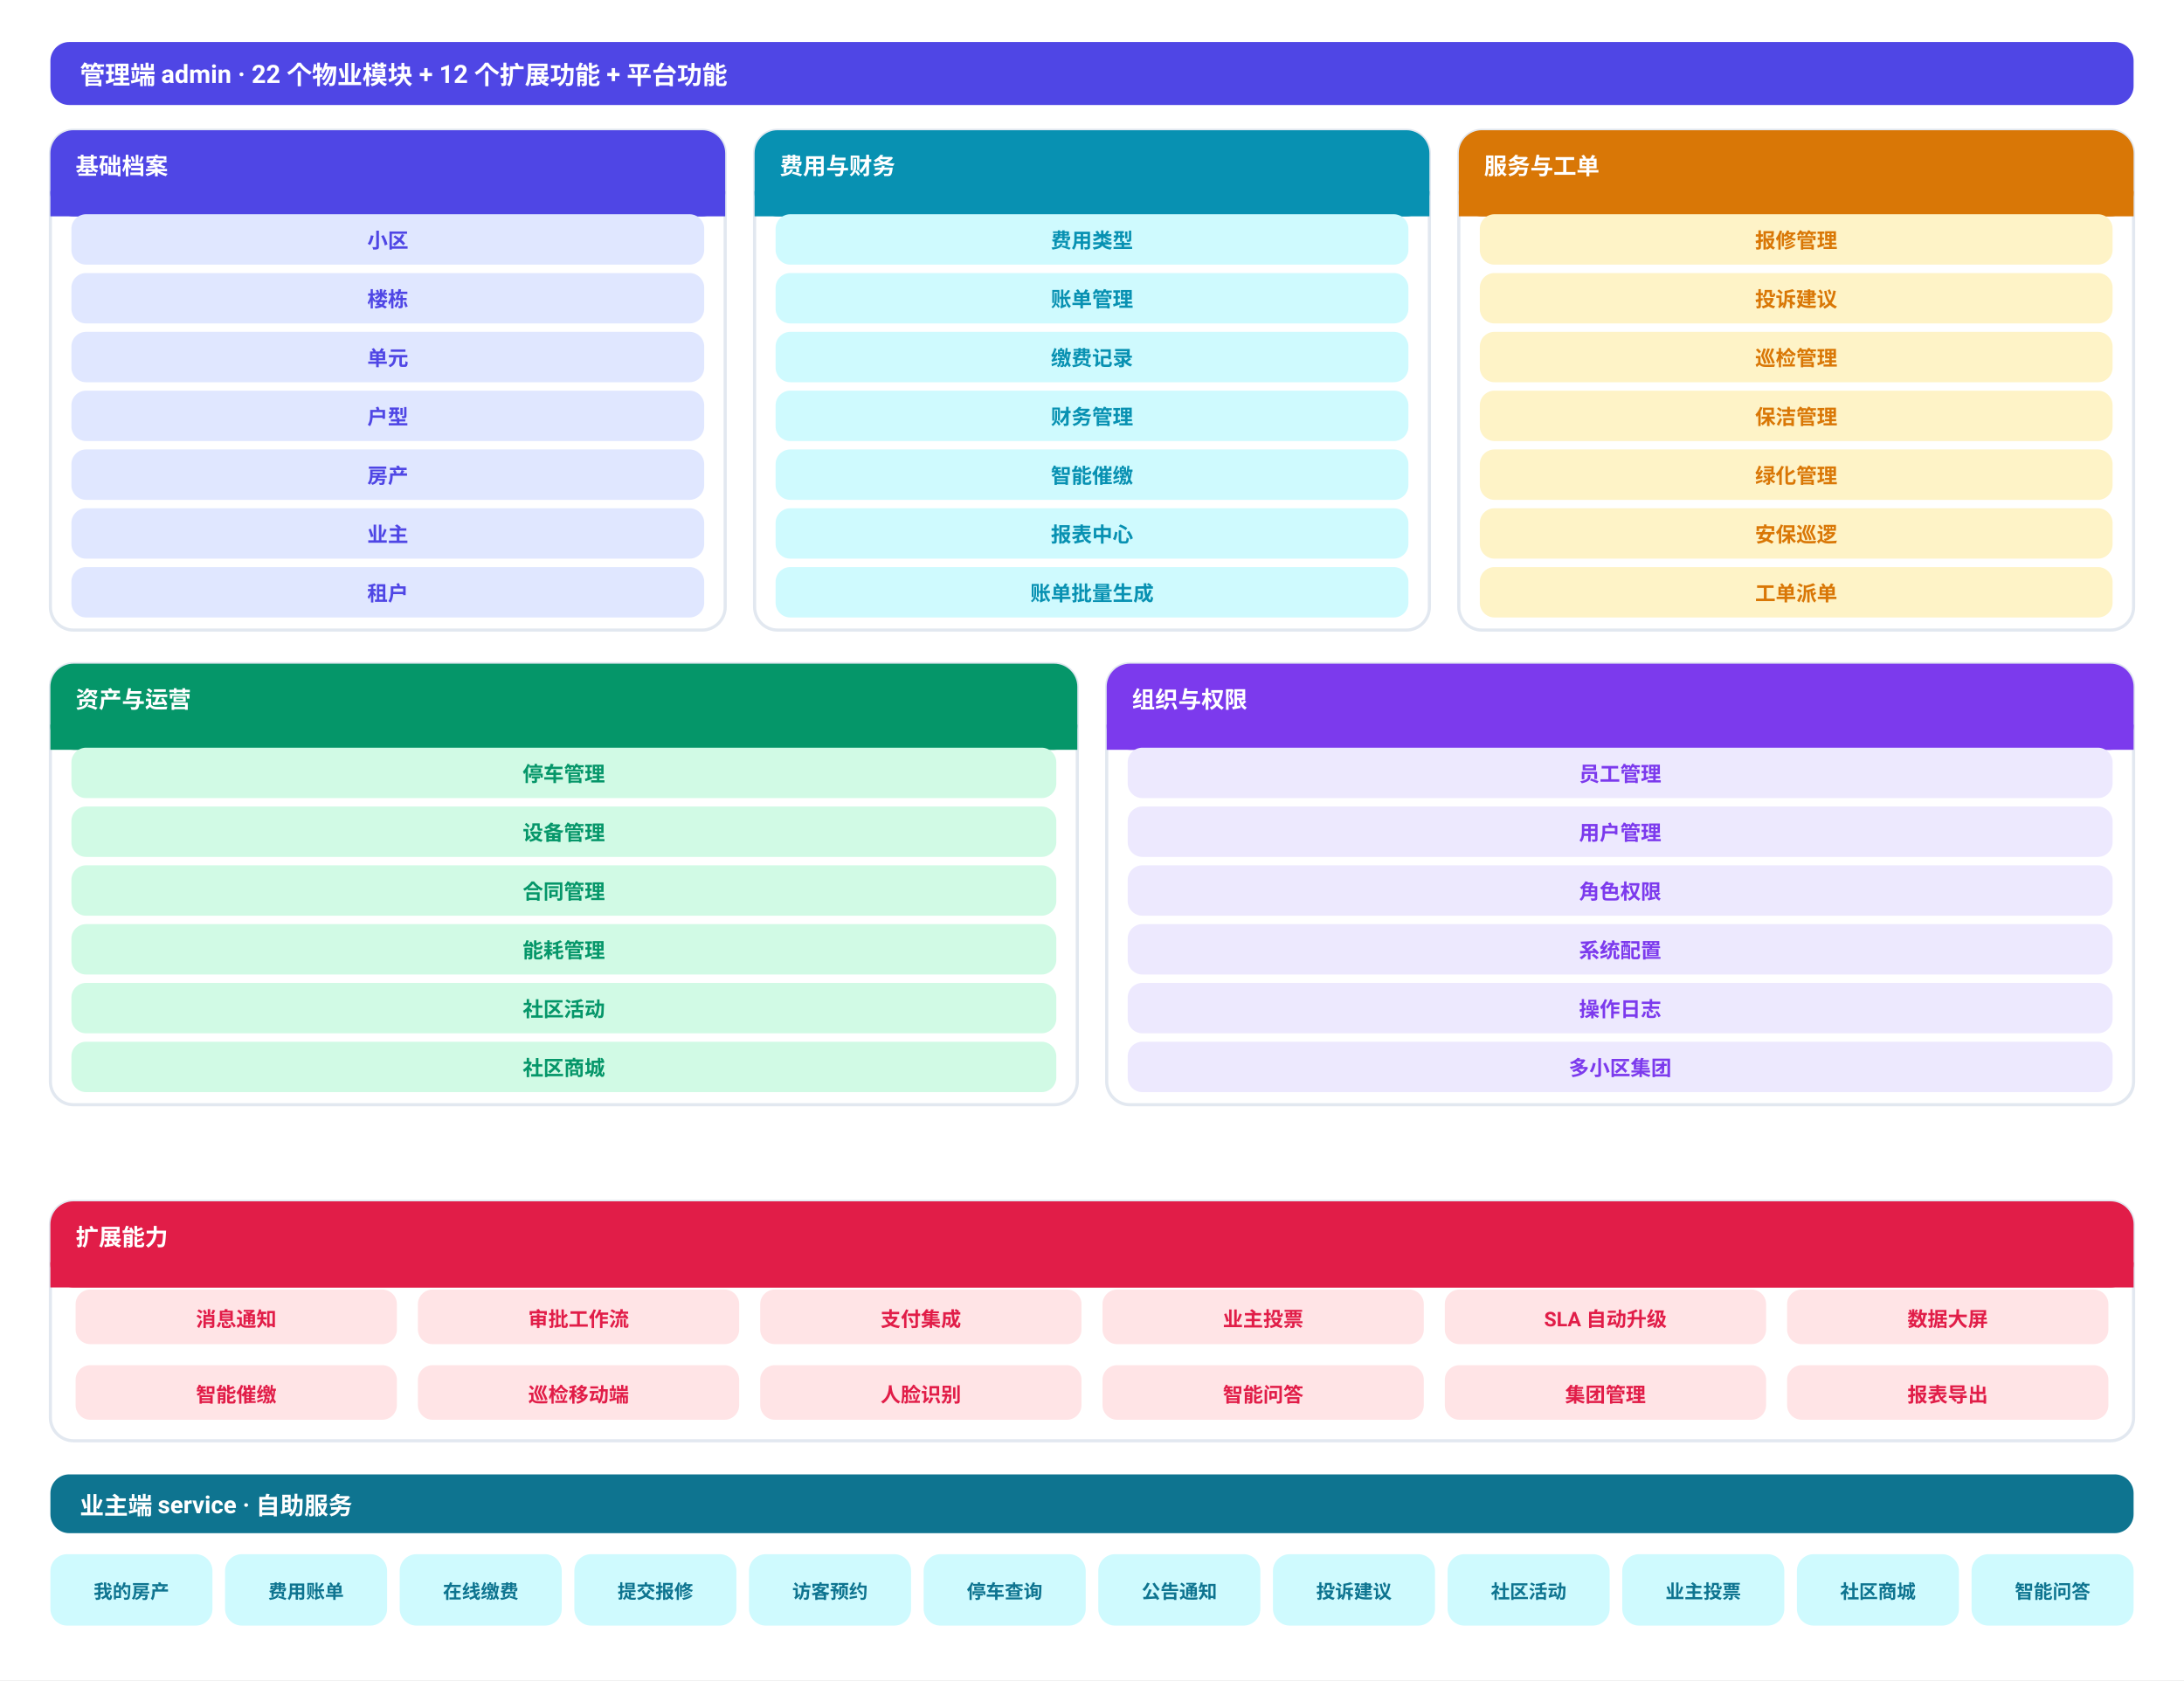
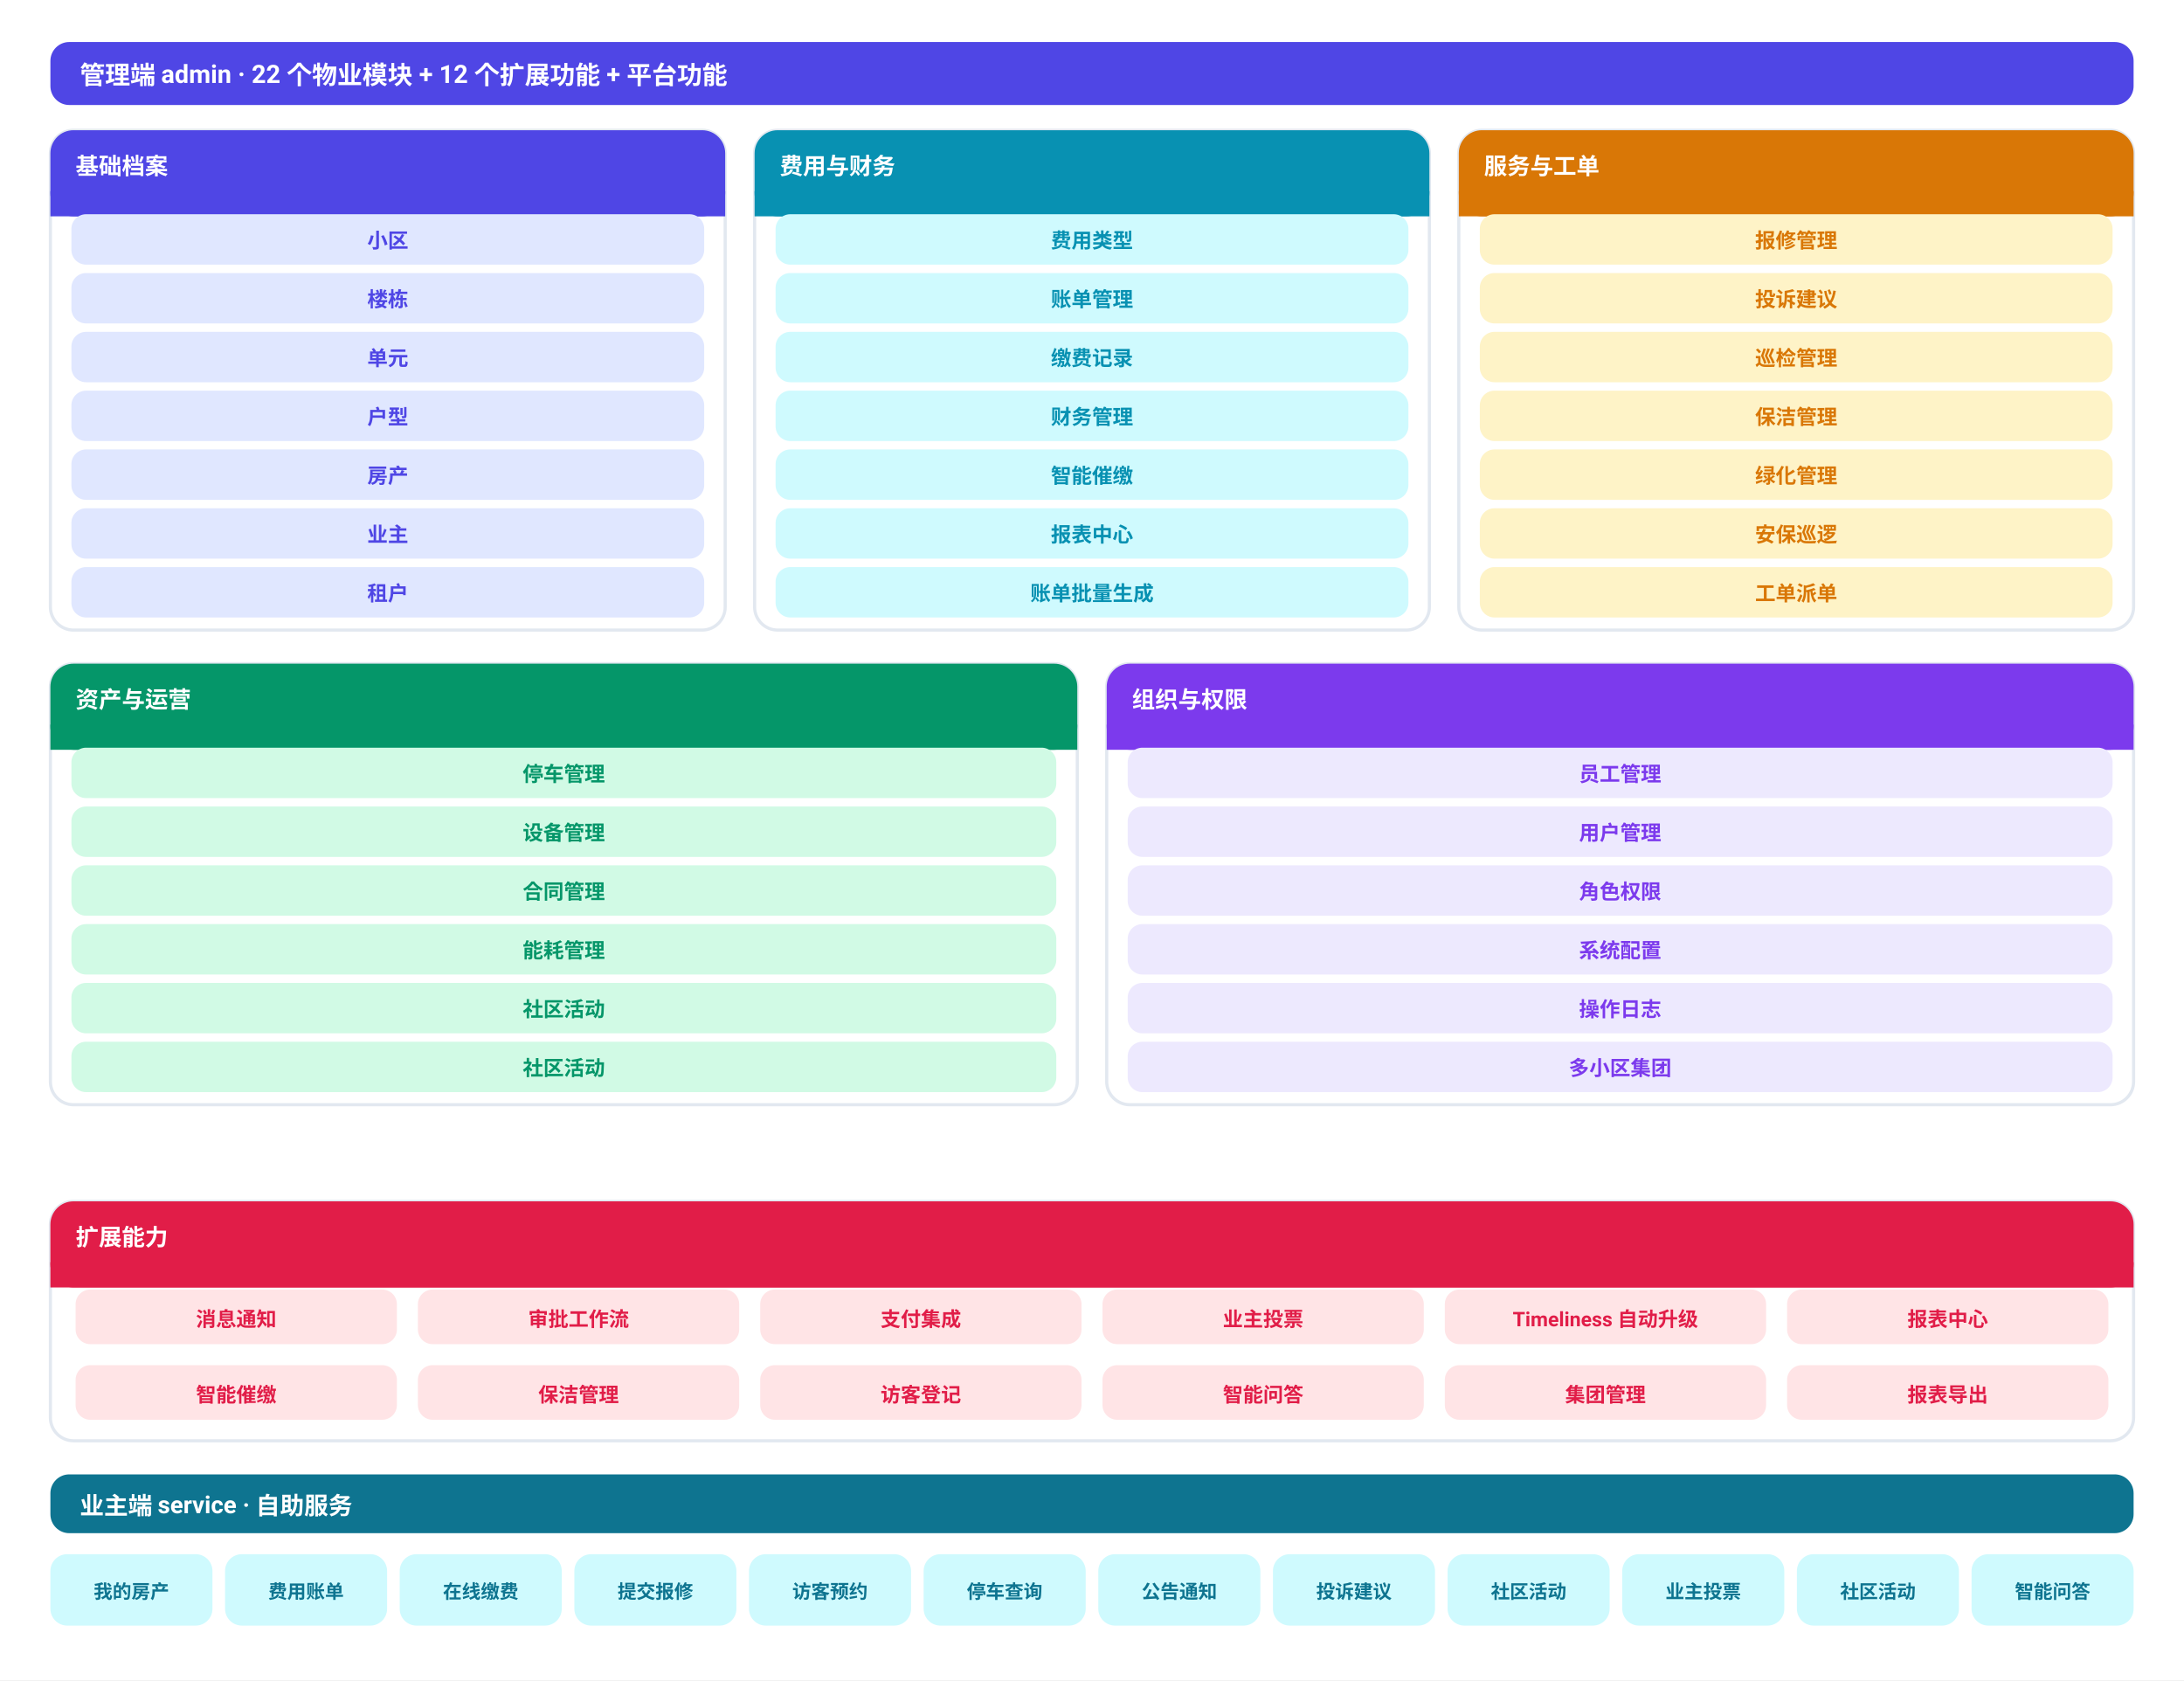
<svg xmlns="http://www.w3.org/2000/svg" viewBox="0 0 1040 800" width="1040" height="800" role="img">
  <defs>
    <marker id="arrow" viewBox="0 0 10 10" refX="9" refY="5" markerWidth="6" markerHeight="6" orient="auto-start-reverse">
      <path d="M0 0L10 5L0 10z" fill="#C7D2FE" />
    </marker>
    <marker id="arroww" viewBox="0 0 10 10" refX="9" refY="5" markerWidth="5.5" markerHeight="5.5" orient="auto-start-reverse">
      <path d="M0 0L10 5L0 10z" fill="#FFFFFF" />
    </marker>
  </defs>
  <rect width="1040" height="800" fill="#FFFFFF" />
  <rect x="24" y="20" width="992" height="30" rx="9" fill="#4F46E5" />
  <text x="38" y="40" font-family="'PingFang SC','Microsoft YaHei','Hiragino Sans GB','Noto Sans SC','Source Han Sans SC',system-ui,-apple-system,'Segoe UI',Roboto,sans-serif" font-size="12" fill="#FFFFFF" text-anchor="start" font-weight="700">管理端 admin · 22 个物业模块 + 12 个扩展功能 + 平台功能</text>
  <rect x="24" y="62" width="321.333" height="238" rx="11" fill="#FFFFFF" stroke="#E2E8F0" stroke-width="1.5" />
  <rect x="24" y="62" width="321.333" height="41" rx="11" fill="#4F46E5" />
  <rect x="24" y="91" width="321.333" height="12" rx="0" fill="#4F46E5" />
  <text x="36" y="83" font-family="'PingFang SC','Microsoft YaHei','Hiragino Sans GB','Noto Sans SC','Source Han Sans SC',system-ui,-apple-system,'Segoe UI',Roboto,sans-serif" font-size="11" fill="#FFFFFF" text-anchor="start" font-weight="700">基础档案</text>
  <rect x="34" y="102" width="301.333" height="24" rx="7" fill="#E0E7FF" />
  <text x="184.667" y="118" font-family="'PingFang SC','Microsoft YaHei','Hiragino Sans GB','Noto Sans SC','Source Han Sans SC',system-ui,-apple-system,'Segoe UI',Roboto,sans-serif" font-size="9.8" fill="#4F46E5" text-anchor="middle" font-weight="600">小区</text>
  <rect x="34" y="130" width="301.333" height="24" rx="7" fill="#E0E7FF" />
  <text x="184.667" y="146" font-family="'PingFang SC','Microsoft YaHei','Hiragino Sans GB','Noto Sans SC','Source Han Sans SC',system-ui,-apple-system,'Segoe UI',Roboto,sans-serif" font-size="9.8" fill="#4F46E5" text-anchor="middle" font-weight="600">楼栋</text>
  <rect x="34" y="158" width="301.333" height="24" rx="7" fill="#E0E7FF" />
  <text x="184.667" y="174" font-family="'PingFang SC','Microsoft YaHei','Hiragino Sans GB','Noto Sans SC','Source Han Sans SC',system-ui,-apple-system,'Segoe UI',Roboto,sans-serif" font-size="9.8" fill="#4F46E5" text-anchor="middle" font-weight="600">单元</text>
  <rect x="34" y="186" width="301.333" height="24" rx="7" fill="#E0E7FF" />
  <text x="184.667" y="202" font-family="'PingFang SC','Microsoft YaHei','Hiragino Sans GB','Noto Sans SC','Source Han Sans SC',system-ui,-apple-system,'Segoe UI',Roboto,sans-serif" font-size="9.8" fill="#4F46E5" text-anchor="middle" font-weight="600">户型</text>
  <rect x="34" y="214" width="301.333" height="24" rx="7" fill="#E0E7FF" />
  <text x="184.667" y="230" font-family="'PingFang SC','Microsoft YaHei','Hiragino Sans GB','Noto Sans SC','Source Han Sans SC',system-ui,-apple-system,'Segoe UI',Roboto,sans-serif" font-size="9.8" fill="#4F46E5" text-anchor="middle" font-weight="600">房产</text>
  <rect x="34" y="242" width="301.333" height="24" rx="7" fill="#E0E7FF" />
  <text x="184.667" y="258" font-family="'PingFang SC','Microsoft YaHei','Hiragino Sans GB','Noto Sans SC','Source Han Sans SC',system-ui,-apple-system,'Segoe UI',Roboto,sans-serif" font-size="9.8" fill="#4F46E5" text-anchor="middle" font-weight="600">业主</text>
  <rect x="34" y="270" width="301.333" height="24" rx="7" fill="#E0E7FF" />
  <text x="184.667" y="286" font-family="'PingFang SC','Microsoft YaHei','Hiragino Sans GB','Noto Sans SC','Source Han Sans SC',system-ui,-apple-system,'Segoe UI',Roboto,sans-serif" font-size="9.8" fill="#4F46E5" text-anchor="middle" font-weight="600">租户</text>
  <rect x="359.333" y="62" width="321.333" height="238" rx="11" fill="#FFFFFF" stroke="#E2E8F0" stroke-width="1.5" />
  <rect x="359.333" y="62" width="321.333" height="41" rx="11" fill="#0891B2" />
  <rect x="359.333" y="91" width="321.333" height="12" rx="0" fill="#0891B2" />
  <text x="371.333" y="83" font-family="'PingFang SC','Microsoft YaHei','Hiragino Sans GB','Noto Sans SC','Source Han Sans SC',system-ui,-apple-system,'Segoe UI',Roboto,sans-serif" font-size="11" fill="#FFFFFF" text-anchor="start" font-weight="700">费用与财务</text>
  <rect x="369.333" y="102" width="301.333" height="24" rx="7" fill="#CFFAFE" />
  <text x="520.0" y="118" font-family="'PingFang SC','Microsoft YaHei','Hiragino Sans GB','Noto Sans SC','Source Han Sans SC',system-ui,-apple-system,'Segoe UI',Roboto,sans-serif" font-size="9.8" fill="#0891B2" text-anchor="middle" font-weight="600">费用类型</text>
  <rect x="369.333" y="130" width="301.333" height="24" rx="7" fill="#CFFAFE" />
  <text x="520.0" y="146" font-family="'PingFang SC','Microsoft YaHei','Hiragino Sans GB','Noto Sans SC','Source Han Sans SC',system-ui,-apple-system,'Segoe UI',Roboto,sans-serif" font-size="9.8" fill="#0891B2" text-anchor="middle" font-weight="600">账单管理</text>
  <rect x="369.333" y="158" width="301.333" height="24" rx="7" fill="#CFFAFE" />
  <text x="520.0" y="174" font-family="'PingFang SC','Microsoft YaHei','Hiragino Sans GB','Noto Sans SC','Source Han Sans SC',system-ui,-apple-system,'Segoe UI',Roboto,sans-serif" font-size="9.8" fill="#0891B2" text-anchor="middle" font-weight="600">缴费记录</text>
  <rect x="369.333" y="186" width="301.333" height="24" rx="7" fill="#CFFAFE" />
  <text x="520.0" y="202" font-family="'PingFang SC','Microsoft YaHei','Hiragino Sans GB','Noto Sans SC','Source Han Sans SC',system-ui,-apple-system,'Segoe UI',Roboto,sans-serif" font-size="9.8" fill="#0891B2" text-anchor="middle" font-weight="600">财务管理</text>
  <rect x="369.333" y="214" width="301.333" height="24" rx="7" fill="#CFFAFE" />
  <text x="520.0" y="230" font-family="'PingFang SC','Microsoft YaHei','Hiragino Sans GB','Noto Sans SC','Source Han Sans SC',system-ui,-apple-system,'Segoe UI',Roboto,sans-serif" font-size="9.8" fill="#0891B2" text-anchor="middle" font-weight="600">智能催缴</text>
  <rect x="369.333" y="242" width="301.333" height="24" rx="7" fill="#CFFAFE" />
  <text x="520.0" y="258" font-family="'PingFang SC','Microsoft YaHei','Hiragino Sans GB','Noto Sans SC','Source Han Sans SC',system-ui,-apple-system,'Segoe UI',Roboto,sans-serif" font-size="9.8" fill="#0891B2" text-anchor="middle" font-weight="600">报表中心</text>
  <rect x="369.333" y="270" width="301.333" height="24" rx="7" fill="#CFFAFE" />
  <text x="520.0" y="286" font-family="'PingFang SC','Microsoft YaHei','Hiragino Sans GB','Noto Sans SC','Source Han Sans SC',system-ui,-apple-system,'Segoe UI',Roboto,sans-serif" font-size="9.8" fill="#0891B2" text-anchor="middle" font-weight="600">账单批量生成</text>
  <rect x="694.667" y="62" width="321.333" height="238" rx="11" fill="#FFFFFF" stroke="#E2E8F0" stroke-width="1.5" />
  <rect x="694.667" y="62" width="321.333" height="41" rx="11" fill="#D97706" />
  <rect x="694.667" y="91" width="321.333" height="12" rx="0" fill="#D97706" />
  <text x="706.667" y="83" font-family="'PingFang SC','Microsoft YaHei','Hiragino Sans GB','Noto Sans SC','Source Han Sans SC',system-ui,-apple-system,'Segoe UI',Roboto,sans-serif" font-size="11" fill="#FFFFFF" text-anchor="start" font-weight="700">服务与工单</text>
  <rect x="704.667" y="102" width="301.333" height="24" rx="7" fill="#FEF3C7" />
  <text x="855.333" y="118" font-family="'PingFang SC','Microsoft YaHei','Hiragino Sans GB','Noto Sans SC','Source Han Sans SC',system-ui,-apple-system,'Segoe UI',Roboto,sans-serif" font-size="9.8" fill="#D97706" text-anchor="middle" font-weight="600">报修管理</text>
  <rect x="704.667" y="130" width="301.333" height="24" rx="7" fill="#FEF3C7" />
  <text x="855.333" y="146" font-family="'PingFang SC','Microsoft YaHei','Hiragino Sans GB','Noto Sans SC','Source Han Sans SC',system-ui,-apple-system,'Segoe UI',Roboto,sans-serif" font-size="9.8" fill="#D97706" text-anchor="middle" font-weight="600">投诉建议</text>
  <rect x="704.667" y="158" width="301.333" height="24" rx="7" fill="#FEF3C7" />
  <text x="855.333" y="174" font-family="'PingFang SC','Microsoft YaHei','Hiragino Sans GB','Noto Sans SC','Source Han Sans SC',system-ui,-apple-system,'Segoe UI',Roboto,sans-serif" font-size="9.8" fill="#D97706" text-anchor="middle" font-weight="600">巡检管理</text>
  <rect x="704.667" y="186" width="301.333" height="24" rx="7" fill="#FEF3C7" />
  <text x="855.333" y="202" font-family="'PingFang SC','Microsoft YaHei','Hiragino Sans GB','Noto Sans SC','Source Han Sans SC',system-ui,-apple-system,'Segoe UI',Roboto,sans-serif" font-size="9.8" fill="#D97706" text-anchor="middle" font-weight="600">保洁管理</text>
  <rect x="704.667" y="214" width="301.333" height="24" rx="7" fill="#FEF3C7" />
  <text x="855.333" y="230" font-family="'PingFang SC','Microsoft YaHei','Hiragino Sans GB','Noto Sans SC','Source Han Sans SC',system-ui,-apple-system,'Segoe UI',Roboto,sans-serif" font-size="9.8" fill="#D97706" text-anchor="middle" font-weight="600">绿化管理</text>
  <rect x="704.667" y="242" width="301.333" height="24" rx="7" fill="#FEF3C7" />
  <text x="855.333" y="258" font-family="'PingFang SC','Microsoft YaHei','Hiragino Sans GB','Noto Sans SC','Source Han Sans SC',system-ui,-apple-system,'Segoe UI',Roboto,sans-serif" font-size="9.8" fill="#D97706" text-anchor="middle" font-weight="600">安保巡逻</text>
  <rect x="704.667" y="270" width="301.333" height="24" rx="7" fill="#FEF3C7" />
  <text x="855.333" y="286" font-family="'PingFang SC','Microsoft YaHei','Hiragino Sans GB','Noto Sans SC','Source Han Sans SC',system-ui,-apple-system,'Segoe UI',Roboto,sans-serif" font-size="9.8" fill="#D97706" text-anchor="middle" font-weight="600">工单派单</text>
  <rect x="24" y="316" width="489.0" height="210" rx="11" fill="#FFFFFF" stroke="#E2E8F0" stroke-width="1.5" />
  <rect x="24" y="316" width="489.0" height="41" rx="11" fill="#059669" />
  <rect x="24" y="345" width="489.0" height="12" rx="0" fill="#059669" />
  <text x="36" y="337" font-family="'PingFang SC','Microsoft YaHei','Hiragino Sans GB','Noto Sans SC','Source Han Sans SC',system-ui,-apple-system,'Segoe UI',Roboto,sans-serif" font-size="11" fill="#FFFFFF" text-anchor="start" font-weight="700">资产与运营</text>
  <rect x="34" y="356" width="469.0" height="24" rx="7" fill="#D1FAE5" />
  <text x="268.5" y="372" font-family="'PingFang SC','Microsoft YaHei','Hiragino Sans GB','Noto Sans SC','Source Han Sans SC',system-ui,-apple-system,'Segoe UI',Roboto,sans-serif" font-size="9.8" fill="#059669" text-anchor="middle" font-weight="600">停车管理</text>
  <rect x="34" y="384" width="469.0" height="24" rx="7" fill="#D1FAE5" />
  <text x="268.5" y="400" font-family="'PingFang SC','Microsoft YaHei','Hiragino Sans GB','Noto Sans SC','Source Han Sans SC',system-ui,-apple-system,'Segoe UI',Roboto,sans-serif" font-size="9.8" fill="#059669" text-anchor="middle" font-weight="600">设备管理</text>
  <rect x="34" y="412" width="469.0" height="24" rx="7" fill="#D1FAE5" />
  <text x="268.5" y="428" font-family="'PingFang SC','Microsoft YaHei','Hiragino Sans GB','Noto Sans SC','Source Han Sans SC',system-ui,-apple-system,'Segoe UI',Roboto,sans-serif" font-size="9.8" fill="#059669" text-anchor="middle" font-weight="600">合同管理</text>
  <rect x="34" y="440" width="469.0" height="24" rx="7" fill="#D1FAE5" />
  <text x="268.5" y="456" font-family="'PingFang SC','Microsoft YaHei','Hiragino Sans GB','Noto Sans SC','Source Han Sans SC',system-ui,-apple-system,'Segoe UI',Roboto,sans-serif" font-size="9.8" fill="#059669" text-anchor="middle" font-weight="600">能耗管理</text>
  <rect x="34" y="468" width="469.0" height="24" rx="7" fill="#D1FAE5" />
  <text x="268.5" y="484" font-family="'PingFang SC','Microsoft YaHei','Hiragino Sans GB','Noto Sans SC','Source Han Sans SC',system-ui,-apple-system,'Segoe UI',Roboto,sans-serif" font-size="9.8" fill="#059669" text-anchor="middle" font-weight="600">社区活动</text>
  <rect x="34" y="496" width="469.0" height="24" rx="7" fill="#D1FAE5" />
-   <text x="268.5" y="512" font-family="'PingFang SC','Microsoft YaHei','Hiragino Sans GB','Noto Sans SC','Source Han Sans SC',system-ui,-apple-system,'Segoe UI',Roboto,sans-serif" font-size="9.8" fill="#059669" text-anchor="middle" font-weight="600">社区商城</text>
+   <text x="268.5" y="512" font-family="'PingFang SC','Microsoft YaHei','Hiragino Sans GB','Noto Sans SC','Source Han Sans SC',system-ui,-apple-system,'Segoe UI',Roboto,sans-serif" font-size="9.8" fill="#059669" text-anchor="middle" font-weight="600">社区活动</text>
  <rect x="527.0" y="316" width="489.0" height="210" rx="11" fill="#FFFFFF" stroke="#E2E8F0" stroke-width="1.5" />
  <rect x="527.0" y="316" width="489.0" height="41" rx="11" fill="#7C3AED" />
  <rect x="527.0" y="345" width="489.0" height="12" rx="0" fill="#7C3AED" />
  <text x="539.0" y="337" font-family="'PingFang SC','Microsoft YaHei','Hiragino Sans GB','Noto Sans SC','Source Han Sans SC',system-ui,-apple-system,'Segoe UI',Roboto,sans-serif" font-size="11" fill="#FFFFFF" text-anchor="start" font-weight="700">组织与权限</text>
  <rect x="537.0" y="356" width="469.0" height="24" rx="7" fill="#EDE9FE" />
  <text x="771.5" y="372" font-family="'PingFang SC','Microsoft YaHei','Hiragino Sans GB','Noto Sans SC','Source Han Sans SC',system-ui,-apple-system,'Segoe UI',Roboto,sans-serif" font-size="9.8" fill="#7C3AED" text-anchor="middle" font-weight="600">员工管理</text>
  <rect x="537.0" y="384" width="469.0" height="24" rx="7" fill="#EDE9FE" />
  <text x="771.5" y="400" font-family="'PingFang SC','Microsoft YaHei','Hiragino Sans GB','Noto Sans SC','Source Han Sans SC',system-ui,-apple-system,'Segoe UI',Roboto,sans-serif" font-size="9.8" fill="#7C3AED" text-anchor="middle" font-weight="600">用户管理</text>
  <rect x="537.0" y="412" width="469.0" height="24" rx="7" fill="#EDE9FE" />
  <text x="771.5" y="428" font-family="'PingFang SC','Microsoft YaHei','Hiragino Sans GB','Noto Sans SC','Source Han Sans SC',system-ui,-apple-system,'Segoe UI',Roboto,sans-serif" font-size="9.8" fill="#7C3AED" text-anchor="middle" font-weight="600">角色权限</text>
  <rect x="537.0" y="440" width="469.0" height="24" rx="7" fill="#EDE9FE" />
  <text x="771.5" y="456" font-family="'PingFang SC','Microsoft YaHei','Hiragino Sans GB','Noto Sans SC','Source Han Sans SC',system-ui,-apple-system,'Segoe UI',Roboto,sans-serif" font-size="9.8" fill="#7C3AED" text-anchor="middle" font-weight="600">系统配置</text>
  <rect x="537.0" y="468" width="469.0" height="24" rx="7" fill="#EDE9FE" />
  <text x="771.5" y="484" font-family="'PingFang SC','Microsoft YaHei','Hiragino Sans GB','Noto Sans SC','Source Han Sans SC',system-ui,-apple-system,'Segoe UI',Roboto,sans-serif" font-size="9.8" fill="#7C3AED" text-anchor="middle" font-weight="600">操作日志</text>
  <rect x="537.0" y="496" width="469.0" height="24" rx="7" fill="#EDE9FE" />
  <text x="771.5" y="512" font-family="'PingFang SC','Microsoft YaHei','Hiragino Sans GB','Noto Sans SC','Source Han Sans SC',system-ui,-apple-system,'Segoe UI',Roboto,sans-serif" font-size="9.8" fill="#7C3AED" text-anchor="middle" font-weight="600">多小区集团</text>
  <rect x="24" y="572" width="992" height="114" rx="11" fill="#FFFFFF" stroke="#E2E8F0" stroke-width="1.5" />
  <rect x="24" y="572" width="992" height="41" rx="11" fill="#E11D48" />
  <rect x="24" y="601" width="992" height="12" rx="0" fill="#E11D48" />
  <text x="36" y="593" font-family="'PingFang SC','Microsoft YaHei','Hiragino Sans GB','Noto Sans SC','Source Han Sans SC',system-ui,-apple-system,'Segoe UI',Roboto,sans-serif" font-size="11" fill="#FFFFFF" text-anchor="start" font-weight="700">扩展能力</text>
  <rect x="36.0" y="614" width="153.0" height="26" rx="7" fill="#FFE4E6" />
  <text x="112.5" y="631.5" font-family="'PingFang SC','Microsoft YaHei','Hiragino Sans GB','Noto Sans SC','Source Han Sans SC',system-ui,-apple-system,'Segoe UI',Roboto,sans-serif" font-size="9.6" fill="#E11D48" text-anchor="middle" font-weight="600">消息通知</text>
  <rect x="199.0" y="614" width="153.0" height="26" rx="7" fill="#FFE4E6" />
  <text x="275.5" y="631.5" font-family="'PingFang SC','Microsoft YaHei','Hiragino Sans GB','Noto Sans SC','Source Han Sans SC',system-ui,-apple-system,'Segoe UI',Roboto,sans-serif" font-size="9.6" fill="#E11D48" text-anchor="middle" font-weight="600">审批工作流</text>
  <rect x="362.0" y="614" width="153.0" height="26" rx="7" fill="#FFE4E6" />
  <text x="438.5" y="631.5" font-family="'PingFang SC','Microsoft YaHei','Hiragino Sans GB','Noto Sans SC','Source Han Sans SC',system-ui,-apple-system,'Segoe UI',Roboto,sans-serif" font-size="9.6" fill="#E11D48" text-anchor="middle" font-weight="600">支付集成</text>
  <rect x="525.0" y="614" width="153.0" height="26" rx="7" fill="#FFE4E6" />
  <text x="601.5" y="631.5" font-family="'PingFang SC','Microsoft YaHei','Hiragino Sans GB','Noto Sans SC','Source Han Sans SC',system-ui,-apple-system,'Segoe UI',Roboto,sans-serif" font-size="9.6" fill="#E11D48" text-anchor="middle" font-weight="600">业主投票</text>
  <rect x="688.0" y="614" width="153.0" height="26" rx="7" fill="#FFE4E6" />
-   <text x="764.5" y="631.5" font-family="'PingFang SC','Microsoft YaHei','Hiragino Sans GB','Noto Sans SC','Source Han Sans SC',system-ui,-apple-system,'Segoe UI',Roboto,sans-serif" font-size="9.6" fill="#E11D48" text-anchor="middle" font-weight="600">SLA 自动升级</text>
+   <text x="764.5" y="631.5" font-family="'PingFang SC','Microsoft YaHei','Hiragino Sans GB','Noto Sans SC','Source Han Sans SC',system-ui,-apple-system,'Segoe UI',Roboto,sans-serif" font-size="9.6" fill="#E11D48" text-anchor="middle" font-weight="600">Timeliness 自动升级</text>
  <rect x="851.0" y="614" width="153.0" height="26" rx="7" fill="#FFE4E6" />
-   <text x="927.5" y="631.5" font-family="'PingFang SC','Microsoft YaHei','Hiragino Sans GB','Noto Sans SC','Source Han Sans SC',system-ui,-apple-system,'Segoe UI',Roboto,sans-serif" font-size="9.6" fill="#E11D48" text-anchor="middle" font-weight="600">数据大屏</text>
+   <text x="927.5" y="631.5" font-family="'PingFang SC','Microsoft YaHei','Hiragino Sans GB','Noto Sans SC','Source Han Sans SC',system-ui,-apple-system,'Segoe UI',Roboto,sans-serif" font-size="9.6" fill="#E11D48" text-anchor="middle" font-weight="600">报表中心</text>
  <rect x="36.0" y="650" width="153.0" height="26" rx="7" fill="#FFE4E6" />
  <text x="112.5" y="667.5" font-family="'PingFang SC','Microsoft YaHei','Hiragino Sans GB','Noto Sans SC','Source Han Sans SC',system-ui,-apple-system,'Segoe UI',Roboto,sans-serif" font-size="9.6" fill="#E11D48" text-anchor="middle" font-weight="600">智能催缴</text>
  <rect x="199.0" y="650" width="153.0" height="26" rx="7" fill="#FFE4E6" />
-   <text x="275.5" y="667.5" font-family="'PingFang SC','Microsoft YaHei','Hiragino Sans GB','Noto Sans SC','Source Han Sans SC',system-ui,-apple-system,'Segoe UI',Roboto,sans-serif" font-size="9.6" fill="#E11D48" text-anchor="middle" font-weight="600">巡检移动端</text>
+   <text x="275.5" y="667.5" font-family="'PingFang SC','Microsoft YaHei','Hiragino Sans GB','Noto Sans SC','Source Han Sans SC',system-ui,-apple-system,'Segoe UI',Roboto,sans-serif" font-size="9.6" fill="#E11D48" text-anchor="middle" font-weight="600">保洁管理</text>
  <rect x="362.0" y="650" width="153.0" height="26" rx="7" fill="#FFE4E6" />
-   <text x="438.5" y="667.5" font-family="'PingFang SC','Microsoft YaHei','Hiragino Sans GB','Noto Sans SC','Source Han Sans SC',system-ui,-apple-system,'Segoe UI',Roboto,sans-serif" font-size="9.6" fill="#E11D48" text-anchor="middle" font-weight="600">人脸识别</text>
+   <text x="438.5" y="667.5" font-family="'PingFang SC','Microsoft YaHei','Hiragino Sans GB','Noto Sans SC','Source Han Sans SC',system-ui,-apple-system,'Segoe UI',Roboto,sans-serif" font-size="9.6" fill="#E11D48" text-anchor="middle" font-weight="600">访客登记</text>
  <rect x="525.0" y="650" width="153.0" height="26" rx="7" fill="#FFE4E6" />
  <text x="601.5" y="667.5" font-family="'PingFang SC','Microsoft YaHei','Hiragino Sans GB','Noto Sans SC','Source Han Sans SC',system-ui,-apple-system,'Segoe UI',Roboto,sans-serif" font-size="9.6" fill="#E11D48" text-anchor="middle" font-weight="600">智能问答</text>
  <rect x="688.0" y="650" width="153.0" height="26" rx="7" fill="#FFE4E6" />
  <text x="764.5" y="667.5" font-family="'PingFang SC','Microsoft YaHei','Hiragino Sans GB','Noto Sans SC','Source Han Sans SC',system-ui,-apple-system,'Segoe UI',Roboto,sans-serif" font-size="9.6" fill="#E11D48" text-anchor="middle" font-weight="600">集团管理</text>
  <rect x="851.0" y="650" width="153.0" height="26" rx="7" fill="#FFE4E6" />
  <text x="927.5" y="667.5" font-family="'PingFang SC','Microsoft YaHei','Hiragino Sans GB','Noto Sans SC','Source Han Sans SC',system-ui,-apple-system,'Segoe UI',Roboto,sans-serif" font-size="9.6" fill="#E11D48" text-anchor="middle" font-weight="600">报表导出</text>
  <rect x="24" y="702" width="992" height="28" rx="9" fill="#0E7490" />
  <text x="38" y="721" font-family="'PingFang SC','Microsoft YaHei','Hiragino Sans GB','Noto Sans SC','Source Han Sans SC',system-ui,-apple-system,'Segoe UI',Roboto,sans-serif" font-size="11.5" fill="#FFFFFF" text-anchor="start" font-weight="700">业主端 service · 自助服务</text>
  <rect x="24.0" y="740" width="77.167" height="34" rx="8" fill="#CFFAFE" />
  <text x="62.583" y="761" font-family="'PingFang SC','Microsoft YaHei','Hiragino Sans GB','Noto Sans SC','Source Han Sans SC',system-ui,-apple-system,'Segoe UI',Roboto,sans-serif" font-size="9" fill="#0E7490" text-anchor="middle" font-weight="600">我的房产</text>
  <rect x="107.167" y="740" width="77.167" height="34" rx="8" fill="#CFFAFE" />
  <text x="145.75" y="761" font-family="'PingFang SC','Microsoft YaHei','Hiragino Sans GB','Noto Sans SC','Source Han Sans SC',system-ui,-apple-system,'Segoe UI',Roboto,sans-serif" font-size="9" fill="#0E7490" text-anchor="middle" font-weight="600">费用账单</text>
  <rect x="190.333" y="740" width="77.167" height="34" rx="8" fill="#CFFAFE" />
  <text x="228.917" y="761" font-family="'PingFang SC','Microsoft YaHei','Hiragino Sans GB','Noto Sans SC','Source Han Sans SC',system-ui,-apple-system,'Segoe UI',Roboto,sans-serif" font-size="9" fill="#0E7490" text-anchor="middle" font-weight="600">在线缴费</text>
  <rect x="273.5" y="740" width="77.167" height="34" rx="8" fill="#CFFAFE" />
  <text x="312.083" y="761" font-family="'PingFang SC','Microsoft YaHei','Hiragino Sans GB','Noto Sans SC','Source Han Sans SC',system-ui,-apple-system,'Segoe UI',Roboto,sans-serif" font-size="9" fill="#0E7490" text-anchor="middle" font-weight="600">提交报修</text>
  <rect x="356.667" y="740" width="77.167" height="34" rx="8" fill="#CFFAFE" />
  <text x="395.25" y="761" font-family="'PingFang SC','Microsoft YaHei','Hiragino Sans GB','Noto Sans SC','Source Han Sans SC',system-ui,-apple-system,'Segoe UI',Roboto,sans-serif" font-size="9" fill="#0E7490" text-anchor="middle" font-weight="600">访客预约</text>
  <rect x="439.833" y="740" width="77.167" height="34" rx="8" fill="#CFFAFE" />
  <text x="478.417" y="761" font-family="'PingFang SC','Microsoft YaHei','Hiragino Sans GB','Noto Sans SC','Source Han Sans SC',system-ui,-apple-system,'Segoe UI',Roboto,sans-serif" font-size="9" fill="#0E7490" text-anchor="middle" font-weight="600">停车查询</text>
  <rect x="523.0" y="740" width="77.167" height="34" rx="8" fill="#CFFAFE" />
  <text x="561.583" y="761" font-family="'PingFang SC','Microsoft YaHei','Hiragino Sans GB','Noto Sans SC','Source Han Sans SC',system-ui,-apple-system,'Segoe UI',Roboto,sans-serif" font-size="9" fill="#0E7490" text-anchor="middle" font-weight="600">公告通知</text>
  <rect x="606.167" y="740" width="77.167" height="34" rx="8" fill="#CFFAFE" />
  <text x="644.75" y="761" font-family="'PingFang SC','Microsoft YaHei','Hiragino Sans GB','Noto Sans SC','Source Han Sans SC',system-ui,-apple-system,'Segoe UI',Roboto,sans-serif" font-size="9" fill="#0E7490" text-anchor="middle" font-weight="600">投诉建议</text>
  <rect x="689.333" y="740" width="77.167" height="34" rx="8" fill="#CFFAFE" />
  <text x="727.917" y="761" font-family="'PingFang SC','Microsoft YaHei','Hiragino Sans GB','Noto Sans SC','Source Han Sans SC',system-ui,-apple-system,'Segoe UI',Roboto,sans-serif" font-size="9" fill="#0E7490" text-anchor="middle" font-weight="600">社区活动</text>
  <rect x="772.5" y="740" width="77.167" height="34" rx="8" fill="#CFFAFE" />
  <text x="811.083" y="761" font-family="'PingFang SC','Microsoft YaHei','Hiragino Sans GB','Noto Sans SC','Source Han Sans SC',system-ui,-apple-system,'Segoe UI',Roboto,sans-serif" font-size="9" fill="#0E7490" text-anchor="middle" font-weight="600">业主投票</text>
  <rect x="855.667" y="740" width="77.167" height="34" rx="8" fill="#CFFAFE" />
-   <text x="894.25" y="761" font-family="'PingFang SC','Microsoft YaHei','Hiragino Sans GB','Noto Sans SC','Source Han Sans SC',system-ui,-apple-system,'Segoe UI',Roboto,sans-serif" font-size="9" fill="#0E7490" text-anchor="middle" font-weight="600">社区商城</text>
+   <text x="894.25" y="761" font-family="'PingFang SC','Microsoft YaHei','Hiragino Sans GB','Noto Sans SC','Source Han Sans SC',system-ui,-apple-system,'Segoe UI',Roboto,sans-serif" font-size="9" fill="#0E7490" text-anchor="middle" font-weight="600">社区活动</text>
  <rect x="938.833" y="740" width="77.167" height="34" rx="8" fill="#CFFAFE" />
  <text x="977.417" y="761" font-family="'PingFang SC','Microsoft YaHei','Hiragino Sans GB','Noto Sans SC','Source Han Sans SC',system-ui,-apple-system,'Segoe UI',Roboto,sans-serif" font-size="9" fill="#0E7490" text-anchor="middle" font-weight="600">智能问答</text>
</svg>
